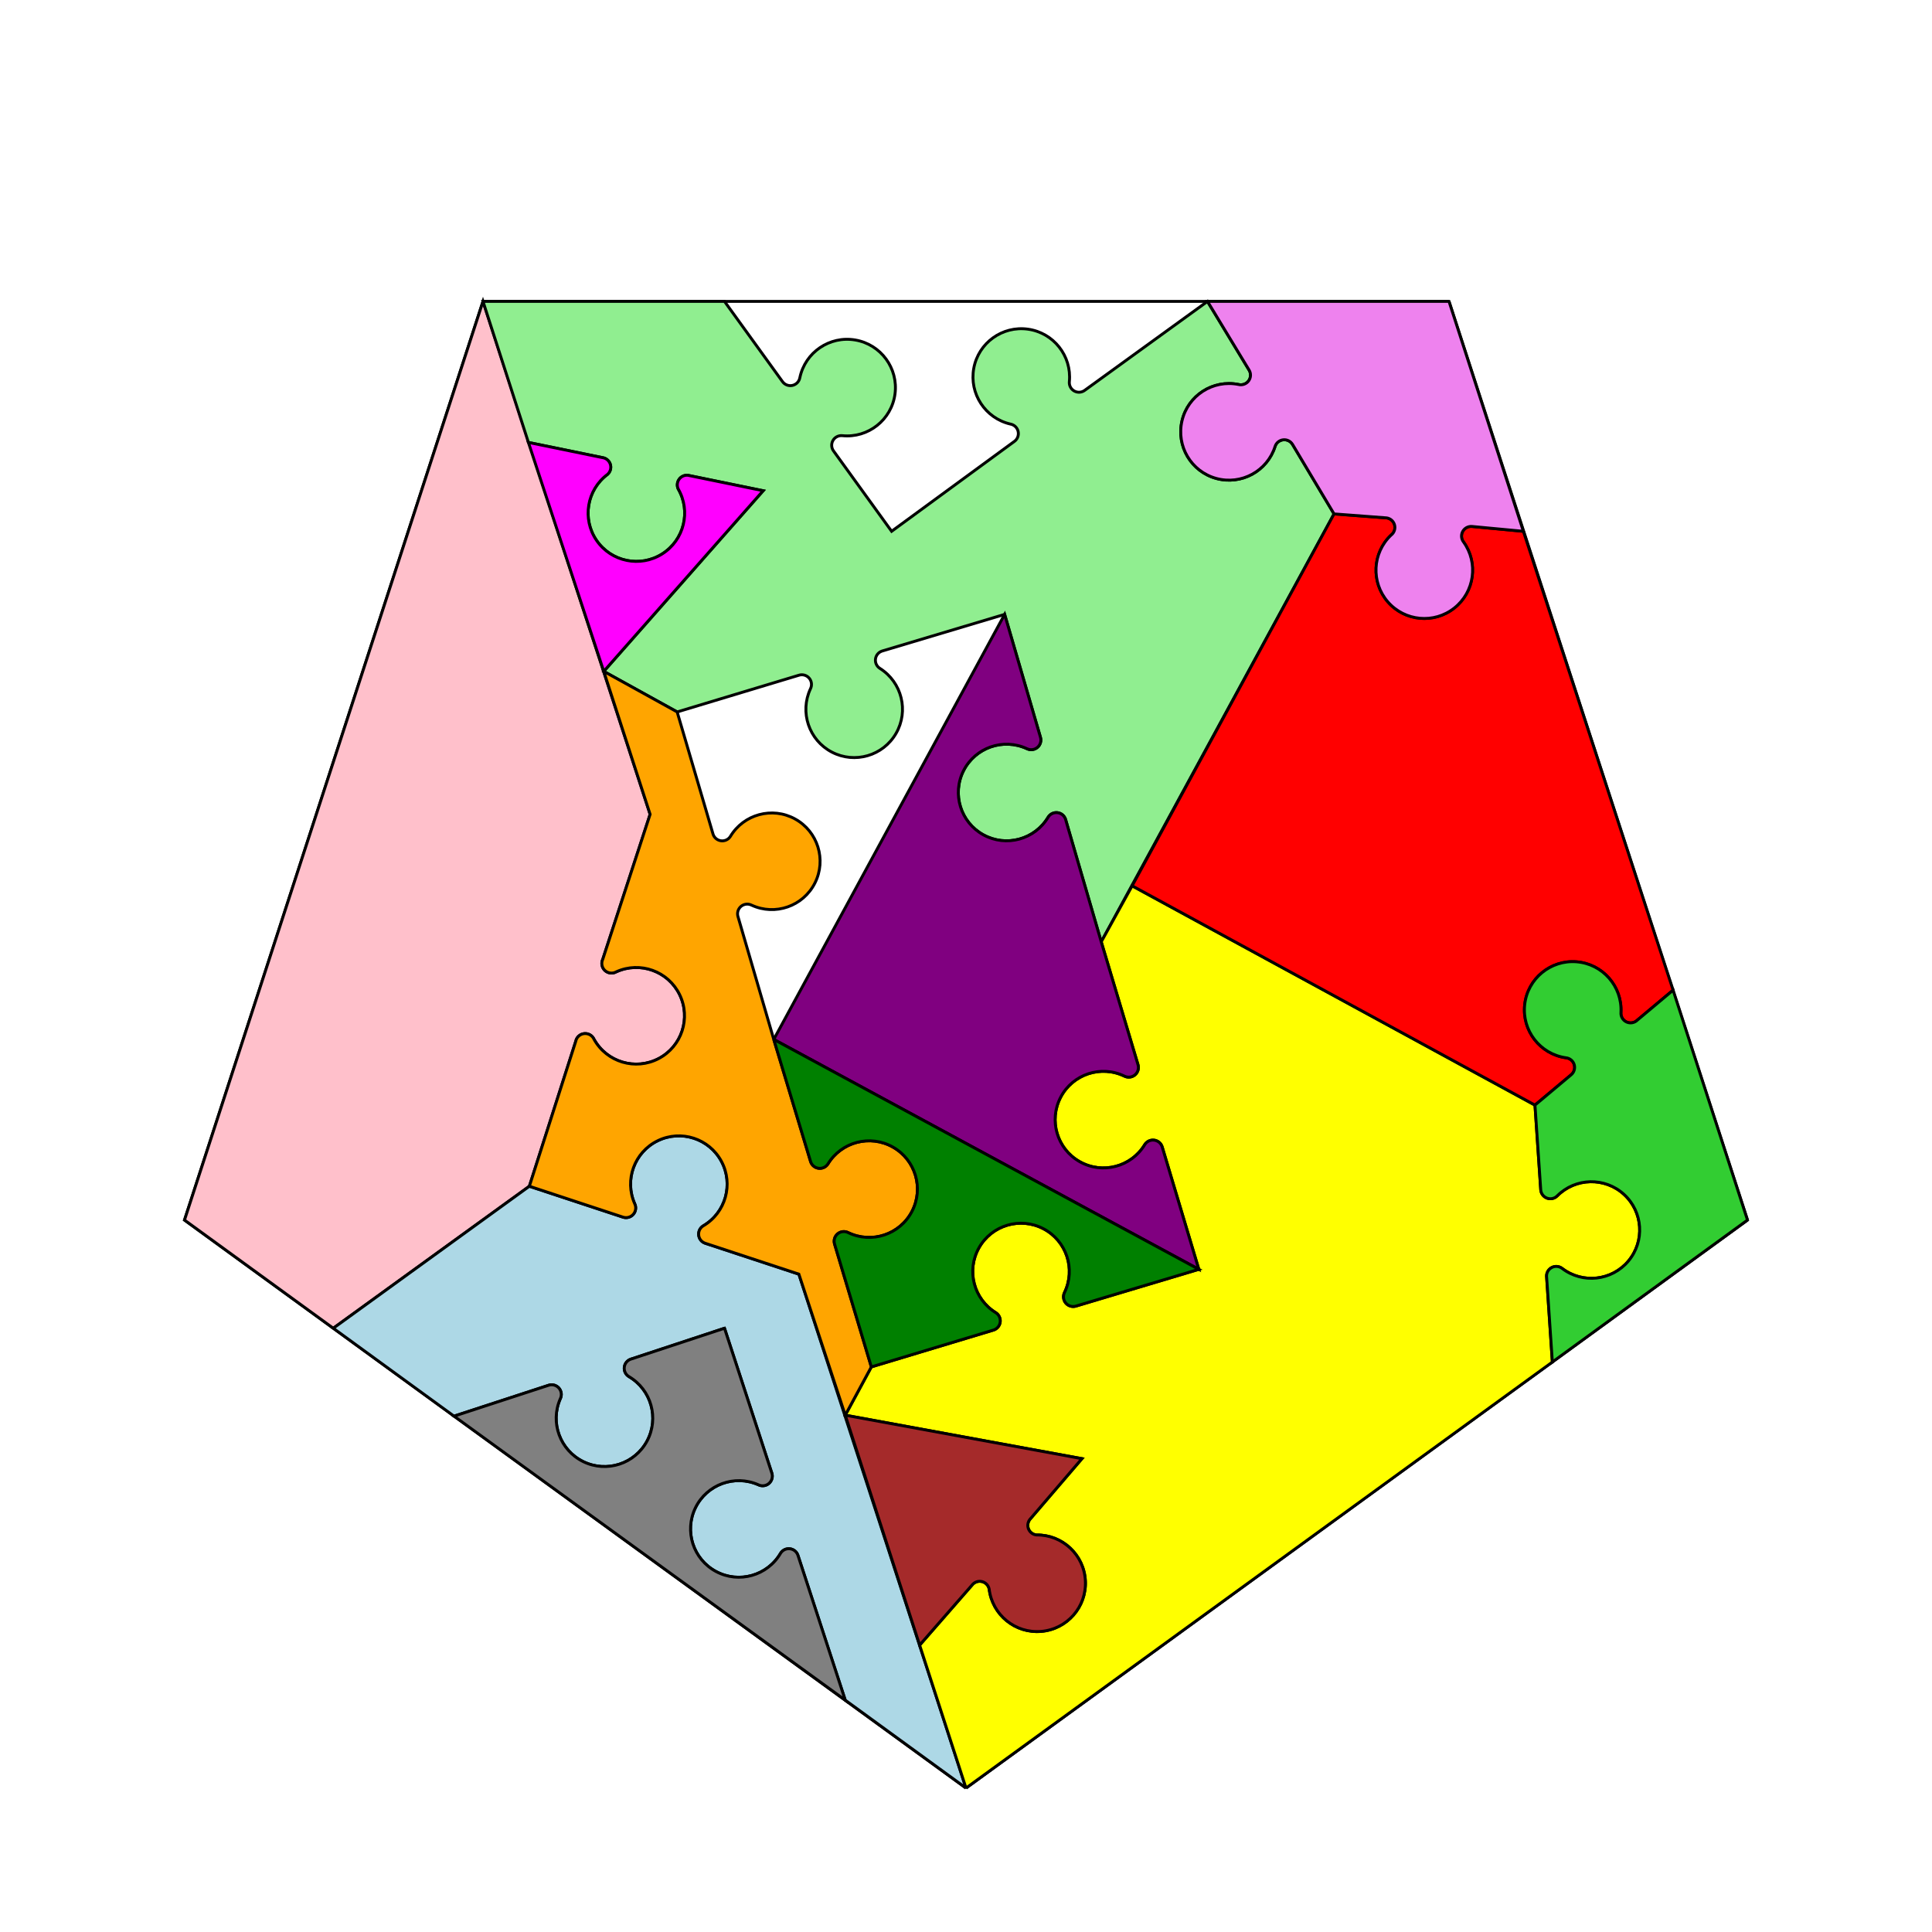
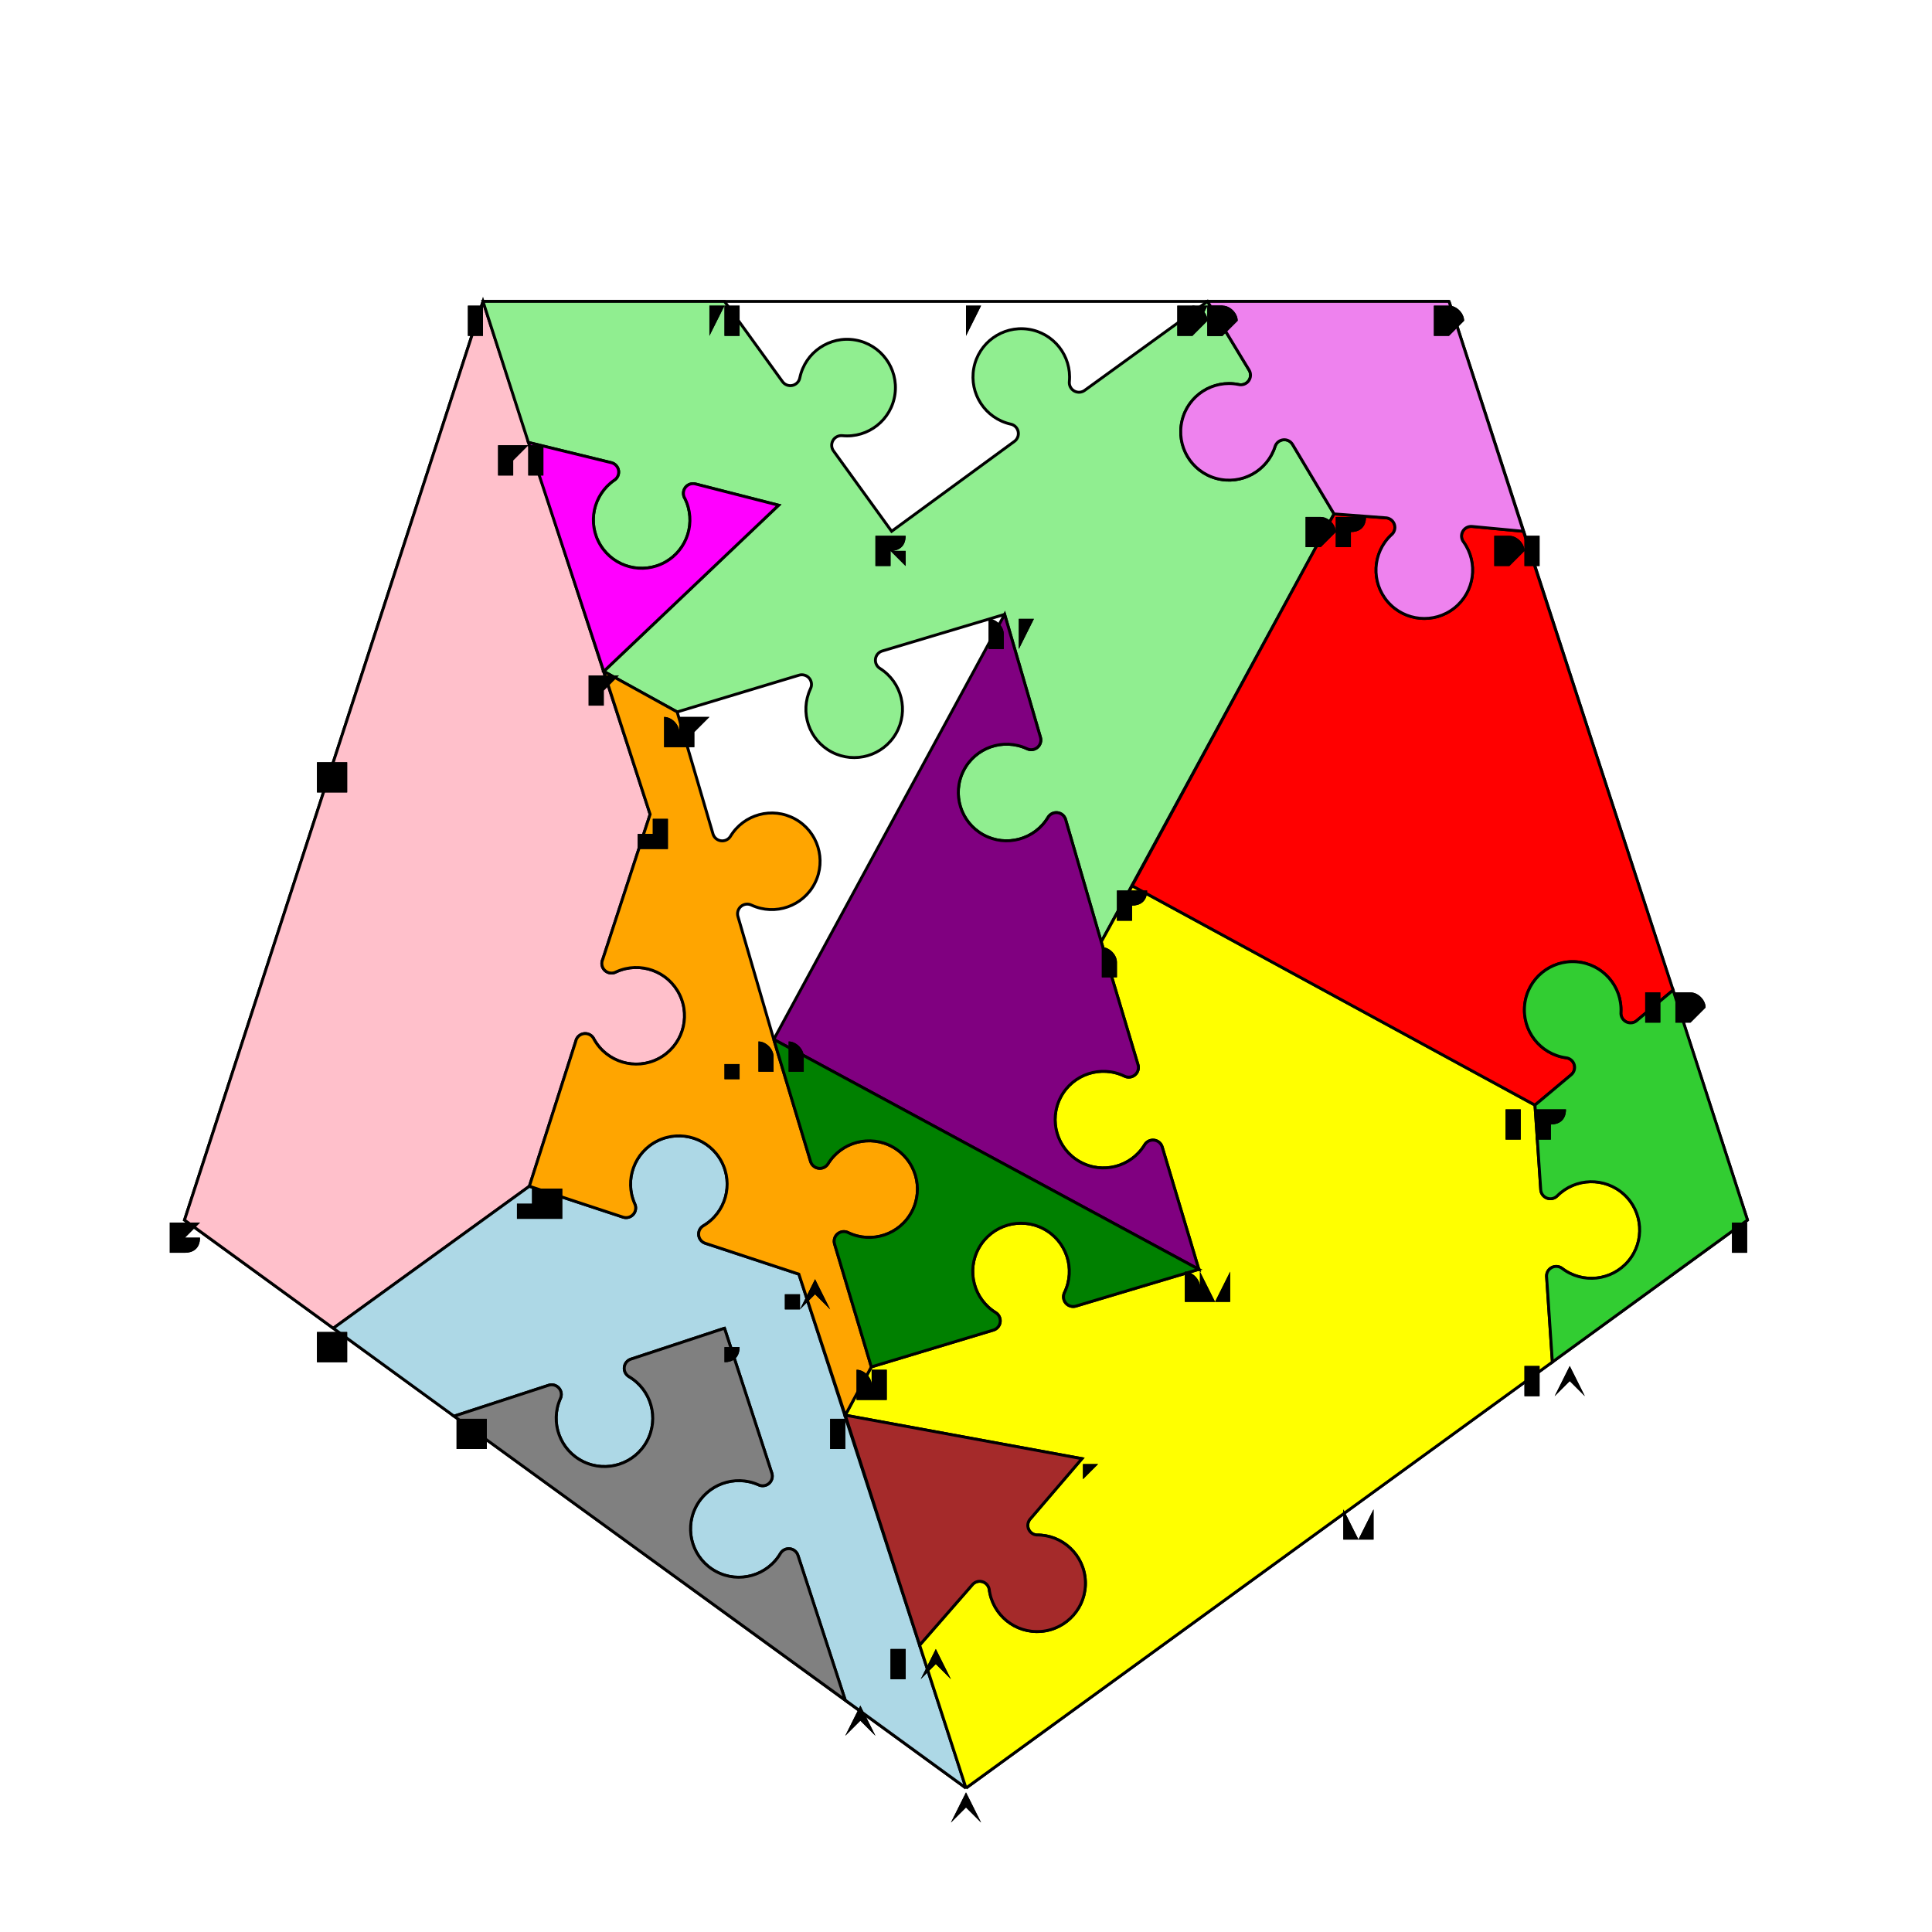
<svg xmlns="http://www.w3.org/2000/svg" version="1.1" width="500" height="500">
  <g transform="translate(250,250) scale(250)">
    <g transform="translate(0,0) scale(1)">
      <g transform="translate(0,0)">
        <g transform="translate(0,0)">
          <g transform="rotate(0)">
            <path d="M 0.0 0.851 L -0.809 0.263 L -0.5 -0.688 L 0.5 -0.688 L 0.809 0.263 L 0.0 0.851" fill="transparent" stroke="black" stroke-width="0.003" />
          </g>
        </g>
        <g transform="translate(0,0)">
          <g transform="rotate(0)">
            <path d="M -0.655 0.375 L -0.452 0.228 L -0.404 0.078 A 0.01 0.01 0 0 1 -0.385 0.076 A 0.05 0.05 0 1 0 -0.362 0.006 A 0.01 0.01 0 0 1 -0.376 -0.007 L -0.327 -0.157 L -0.5 -0.688 L -0.809 0.263 L -0.655 0.375" fill="pink" stroke="black" stroke-width="0.003" />
          </g>
        </g>
        <g transform="translate(0,0)">
          <g transform="rotate(0)">
            <path d="M 0.0 0.851 L -0.173 0.319 L -0.27 0.287 A 0.01 0.01 0 0 1 -0.272 0.269 A 0.05 0.05 0 1 0 -0.343 0.246 A 0.01 0.01 0 0 1 -0.355 0.26 L -0.452 0.228 L -0.655 0.375 L -0.53 0.466 L -0.432 0.434 A 0.01 0.01 0 0 1 -0.42 0.448 A 0.05 0.05 0 1 0 -0.349 0.425 A 0.01 0.01 0 0 1 -0.347 0.407 L -0.25 0.375 L -0.201 0.525 A 0.01 0.01 0 0 1 -0.215 0.537 A 0.05 0.05 0 1 0 -0.192 0.608 A 0.01 0.01 0 0 1 -0.174 0.61 L -0.125 0.76 L 0.0 0.851" fill="lightblue" stroke="black" stroke-width="0.003" />
          </g>
        </g>
        <g transform="translate(0,0)">
          <g transform="rotate(0)">
-             <path d="M 0.14 -0.025 L 0.381 -0.468 L 0.338 -0.54 A 0.01 0.01 0 0 0 0.32 -0.538 A 0.05 0.05 0 1 1 0.282 -0.602 A 0.01 0.01 0 0 0 0.293 -0.617 L 0.25 -0.688 L 0.123 -0.596 A 0.01 0.01 0 0 1 0.107 -0.605 A 0.05 0.05 0 1 0 0.046 -0.561 A 0.01 0.01 0 0 1 0.05 -0.543 L -0.077 -0.45 L -0.137 -0.533 A 0.01 0.01 0 0 1 -0.128 -0.549 A 0.05 0.05 0 1 0 -0.172 -0.609 A 0.01 0.01 0 0 1 -0.19 -0.605 L -0.25 -0.688 L -0.5 -0.688 L -0.453 -0.542 L -0.375 -0.526 A 0.01 0.01 0 0 1 -0.371 -0.509 A 0.05 0.05 0 1 0 -0.298 -0.494 A 0.01 0.01 0 0 1 -0.288 -0.508 L -0.21 -0.492 L -0.375 -0.305 L -0.299 -0.263 L -0.173 -0.301 A 0.01 0.01 0 0 1 -0.161 -0.287 A 0.05 0.05 0 1 0 -0.089 -0.308 A 0.01 0.01 0 0 1 -0.087 -0.326 L 0.04 -0.364 L 0.077 -0.237 A 0.01 0.01 0 0 1 0.063 -0.225 A 0.05 0.05 0 1 0 0.085 -0.154 A 0.01 0.01 0 0 1 0.103 -0.152 L 0.14 -0.025" fill="lightgreen" stroke="black" stroke-width="0.003" />
+             <path d="M 0.14 -0.025 L 0.381 -0.468 L 0.338 -0.54 A 0.01 0.01 0 0 0 0.32 -0.538 A 0.05 0.05 0 1 1 0.282 -0.602 A 0.01 0.01 0 0 0 0.293 -0.617 L 0.25 -0.688 L 0.123 -0.596 A 0.01 0.01 0 0 1 0.107 -0.605 A 0.05 0.05 0 1 0 0.046 -0.561 A 0.01 0.01 0 0 1 0.05 -0.543 L -0.077 -0.45 L -0.137 -0.533 A 0.01 0.01 0 0 1 -0.128 -0.549 A 0.05 0.05 0 1 0 -0.172 -0.609 A 0.01 0.01 0 0 1 -0.19 -0.605 L -0.25 -0.688 L -0.5 -0.688 L -0.453 -0.542 L -0.367 -0.521 A 0.01 0.01 0 0 1 -0.364 -0.503 A 0.05 0.05 0 1 0 -0.291 -0.484 A 0.01 0.01 0 0 1 -0.28 -0.499 L -0.194 -0.477 L -0.375 -0.305 L -0.299 -0.263 L -0.173 -0.301 A 0.01 0.01 0 0 1 -0.161 -0.287 A 0.05 0.05 0 1 0 -0.089 -0.308 A 0.01 0.01 0 0 1 -0.087 -0.326 L 0.04 -0.364 L 0.077 -0.237 A 0.01 0.01 0 0 1 0.063 -0.225 A 0.05 0.05 0 1 0 0.085 -0.154 A 0.01 0.01 0 0 1 0.103 -0.152 L 0.14 -0.025" fill="lightgreen" stroke="black" stroke-width="0.003" />
          </g>
        </g>
        <g transform="translate(0,0)">
          <g transform="rotate(0)">
            <path d="M 0.0 0.851 L 0.607 0.41 L 0.601 0.321 A 0.01 0.01 0 0 1 0.617 0.313 A 0.05 0.05 0 1 0 0.612 0.238 A 0.01 0.01 0 0 1 0.595 0.232 L 0.589 0.144 L 0.172 -0.083 L 0.14 -0.025 L 0.178 0.102 A 0.01 0.01 0 0 1 0.164 0.114 A 0.05 0.05 0 1 0 0.185 0.185 A 0.01 0.01 0 0 1 0.203 0.187 L 0.241 0.314 L 0.114 0.352 A 0.01 0.01 0 0 1 0.102 0.338 A 0.05 0.05 0 1 0 0.031 0.359 A 0.01 0.01 0 0 1 0.028 0.377 L -0.098 0.415 L -0.125 0.465 L 0.12 0.51 L 0.066 0.573 A 0.01 0.01 0 0 0 0.073 0.589 A 0.05 0.05 0 1 1 0.024 0.645 A 0.01 0.01 0 0 0 0.007 0.64 L -0.048 0.703 L 0.0 0.851" fill="yellow" stroke="black" stroke-width="0.003" />
          </g>
        </g>
        <g transform="translate(0,0)">
          <g transform="rotate(0)">
            <path d="M -0.125 0.465 L -0.098 0.415 L -0.136 0.288 A 0.01 0.01 0 0 1 -0.122 0.276 A 0.05 0.05 0 1 0 -0.143 0.205 A 0.01 0.01 0 0 1 -0.161 0.202 L -0.199 0.076 L -0.236 -0.051 A 0.01 0.01 0 0 1 -0.222 -0.063 A 0.05 0.05 0 1 0 -0.244 -0.134 A 0.01 0.01 0 0 1 -0.262 -0.137 L -0.299 -0.263 L -0.375 -0.305 L -0.327 -0.157 L -0.376 -0.007 A 0.01 0.01 0 0 0 -0.362 0.006 A 0.05 0.05 0 1 1 -0.385 0.076 A 0.01 0.01 0 0 0 -0.404 0.078 L -0.452 0.228 L -0.355 0.26 A 0.01 0.01 0 0 0 -0.343 0.246 A 0.05 0.05 0 1 1 -0.272 0.269 A 0.01 0.01 0 0 0 -0.27 0.287 L -0.173 0.319 L -0.125 0.465" fill="orange" stroke="black" stroke-width="0.003" />
          </g>
        </g>
        <g transform="translate(0,0)">
          <g transform="rotate(0)">
            <path d="M 0.172 -0.083 L 0.589 0.144 L 0.626 0.113 A 0.01 0.01 0 0 0 0.621 0.095 A 0.05 0.05 0 1 1 0.678 0.048 A 0.01 0.01 0 0 0 0.695 0.056 L 0.732 0.025 L 0.577 -0.45 L 0.524 -0.455 A 0.01 0.01 0 0 0 0.515 -0.439 A 0.05 0.05 0 1 1 0.44 -0.446 A 0.01 0.01 0 0 0 0.434 -0.464 L 0.381 -0.468 L 0.172 -0.083" fill="red" stroke="black" stroke-width="0.003" />
          </g>
        </g>
        <g transform="translate(0,0)">
          <g transform="rotate(0)">
            <path d="M -0.199 0.076 L 0.241 0.314 L 0.203 0.187 A 0.01 0.01 0 0 0 0.185 0.185 A 0.05 0.05 0 1 1 0.164 0.114 A 0.01 0.01 0 0 0 0.178 0.102 L 0.14 -0.025 L 0.103 -0.152 A 0.01 0.01 0 0 0 0.085 -0.154 A 0.05 0.05 0 1 1 0.063 -0.225 A 0.01 0.01 0 0 0 0.077 -0.237 L 0.04 -0.364 L -0.199 0.076" fill="purple" stroke="black" stroke-width="0.003" />
          </g>
        </g>
        <g transform="translate(0,0)">
          <g transform="rotate(0)">
            <path d="M -0.25 0.375 L -0.201 0.525 A 0.01 0.01 0 0 1 -0.215 0.537 A 0.05 0.05 0 1 0 -0.192 0.608 A 0.01 0.01 0 0 1 -0.174 0.61 L -0.125 0.76 L -0.53 0.466 L -0.432 0.434 A 0.01 0.01 0 0 1 -0.42 0.448 A 0.05 0.05 0 1 0 -0.349 0.425 A 0.01 0.01 0 0 1 -0.347 0.407 L -0.25 0.375" fill="gray" stroke="black" stroke-width="0.003" />
          </g>
        </g>
        <g transform="translate(0,0)">
          <g transform="rotate(0)">
            <path d="M -0.125 0.465 L 0.12 0.51 L 0.066 0.573 A 0.01 0.01 0 0 0 0.073 0.589 A 0.05 0.05 0 1 1 0.024 0.645 A 0.01 0.01 0 0 0 0.007 0.64 L -0.048 0.703 L -0.125 0.465" fill="brown" stroke="black" stroke-width="0.003" />
          </g>
        </g>
        <g transform="translate(0,0)">
          <g transform="rotate(0)">
            <path d="M -0.199 0.076 L 0.241 0.314 L 0.114 0.352 A 0.01 0.01 0 0 1 0.102 0.338 A 0.05 0.05 0 1 0 0.031 0.359 A 0.01 0.01 0 0 1 0.028 0.377 L -0.098 0.415 L -0.136 0.288 A 0.01 0.01 0 0 1 -0.122 0.276 A 0.05 0.05 0 1 0 -0.143 0.205 A 0.01 0.01 0 0 1 -0.161 0.202 L -0.199 0.076" fill="green" stroke="black" stroke-width="0.003" />
          </g>
        </g>
        <g transform="translate(0,0)">
          <g transform="rotate(0)">
-             <path d="M -0.375 -0.305 L -0.453 -0.542 L -0.375 -0.526 A 0.01 0.01 0 0 1 -0.371 -0.509 A 0.05 0.05 0 1 0 -0.298 -0.494 A 0.01 0.01 0 0 1 -0.288 -0.508 L -0.21 -0.492 L -0.375 -0.305" fill="fuchsia" stroke="black" stroke-width="0.003" />
+             <path d="M -0.375 -0.305 L -0.453 -0.542 L -0.367 -0.521 A 0.01 0.01 0 0 1 -0.364 -0.503 A 0.05 0.05 0 1 0 -0.291 -0.484 A 0.01 0.01 0 0 1 -0.28 -0.499 L -0.194 -0.477 L -0.375 -0.305" fill="fuchsia" stroke="black" stroke-width="0.003" />
          </g>
        </g>
        <g transform="translate(0,0)">
          <g transform="rotate(0)">
            <path d="M 0.809 0.263 L 0.607 0.41 L 0.601 0.321 A 0.01 0.01 0 0 1 0.617 0.313 A 0.05 0.05 0 1 0 0.612 0.238 A 0.01 0.01 0 0 1 0.595 0.232 L 0.589 0.144 L 0.626 0.113 A 0.01 0.01 0 0 0 0.621 0.095 A 0.05 0.05 0 1 1 0.678 0.048 A 0.01 0.01 0 0 0 0.695 0.056 L 0.732 0.025 L 0.809 0.263" fill="limegreen" stroke="black" stroke-width="0.003" />
          </g>
        </g>
        <g transform="translate(0,0)">
          <g transform="rotate(0)">
            <path d="M 0.5 -0.688 L 0.577 -0.45 L 0.524 -0.455 A 0.01 0.01 0 0 0 0.515 -0.439 A 0.05 0.05 0 1 1 0.44 -0.446 A 0.01 0.01 0 0 0 0.434 -0.464 L 0.381 -0.468 L 0.338 -0.54 A 0.01 0.01 0 0 0 0.32 -0.538 A 0.05 0.05 0 1 1 0.282 -0.602 A 0.01 0.01 0 0 0 0.293 -0.617 L 0.25 -0.688 L 0.5 -0.688" fill="violet" stroke="black" stroke-width="0.003" />
          </g>
        </g>
+         <text font-family="monospace" x="0" y="0.851" text-anchor="middle" dominant-baseline="hanging" font-size="0.05">A</text>
+         <text font-family="monospace" x="-0.809" y="0.263" text-anchor="middle" dominant-baseline="hanging" font-size="0.05">B</text>
+         <text font-family="monospace" x="-0.5" y="-0.688" text-anchor="middle" dominant-baseline="hanging" font-size="0.05">C</text>
+         <text font-family="monospace" x="0.5" y="-0.688" text-anchor="middle" dominant-baseline="hanging" font-size="0.05">D</text>
+         <text font-family="monospace" x="0.809" y="0.263" text-anchor="middle" dominant-baseline="hanging" font-size="0.05">E</text>
+         <text font-family="monospace" x="-0.125" y="0.465" text-anchor="middle" dominant-baseline="hanging" font-size="0.05">F</text>
+         <text font-family="monospace" x="-0.25" y="0.081" text-anchor="middle" dominant-baseline="hanging" font-size="0.05">G</text>
+         <text font-family="monospace" x="0.172" y="-0.083" text-anchor="middle" dominant-baseline="hanging" font-size="0.05">P</text>
+         <text font-family="monospace" x="-0.655" y="0.375" text-anchor="middle" dominant-baseline="hanging" font-size="0.05">H</text>
+         <text font-family="monospace" x="-0.375" y="-0.305" text-anchor="middle" dominant-baseline="hanging" font-size="0.05">K</text>
+         <text font-family="monospace" x="0.14" y="-0.025" text-anchor="middle" dominant-baseline="hanging" font-size="0.05">Q</text>
+         <text font-family="monospace" x="-0.327" y="0.613" text-anchor="middle" dominant-baseline="hanging" font-size="0.05">T</text>
+         <text font-family="monospace" x="-0.655" y="-0.213" text-anchor="middle" dominant-baseline="hanging" font-size="0.05">U</text>
+         <text font-family="monospace" x="-0" y="-0.688" text-anchor="middle" dominant-baseline="hanging" font-size="0.05">V</text>
+         <text font-family="monospace" x="0.405" y="0.557" text-anchor="middle" dominant-baseline="hanging" font-size="0.05">W</text>
+         <text font-family="monospace" x="-0.173" y="0.319" text-anchor="middle" dominant-baseline="hanging" font-size="0.05">GA</text>
+         <text font-family="monospace" x="-0.452" y="0.228" text-anchor="middle" dominant-baseline="hanging" font-size="0.05">GH</text>
+         <text font-family="monospace" x="-0.327" y="-0.157" text-anchor="middle" dominant-baseline="hanging" font-size="0.05">GC</text>
+         <text font-family="monospace" x="-0.125" y="0.76" text-anchor="middle" dominant-baseline="hanging" font-size="0.05">TA</text>
+         <text font-family="monospace" x="-0.53" y="0.466" text-anchor="middle" dominant-baseline="hanging" font-size="0.05">TH</text>
+         <text font-family="monospace" x="-0.25" y="0.375" text-anchor="middle" dominant-baseline="hanging" font-size="0.05">S</text>
+         <text font-family="monospace" x="-0.25" y="-0.688" text-anchor="middle" dominant-baseline="hanging" font-size="0.05">VC</text>
+         <text font-family="monospace" x="0.25" y="-0.688" text-anchor="middle" dominant-baseline="hanging" font-size="0.05">VD</text>
+         <text font-family="monospace" x="-0.077" y="-0.45" text-anchor="middle" dominant-baseline="hanging" font-size="0.05">R</text>
+         <text font-family="monospace" x="0.25" y="-0.688" text-anchor="middle" dominant-baseline="hanging" font-size="0.05">DC</text>
+         <text font-family="monospace" x="0.381" y="-0.468" text-anchor="middle" dominant-baseline="hanging" font-size="0.05">DP</text>
+         <text font-family="monospace" x="0.577" y="-0.45" text-anchor="middle" dominant-baseline="hanging" font-size="0.05">DE</text>
+         <text font-family="monospace" x="0.732" y="0.025" text-anchor="middle" dominant-baseline="hanging" font-size="0.05">ED</text>
+         <text font-family="monospace" x="0.589" y="0.144" text-anchor="middle" dominant-baseline="hanging" font-size="0.05">EP</text>
+         <text font-family="monospace" x="0.607" y="0.41" text-anchor="middle" dominant-baseline="hanging" font-size="0.05">EA</text>
+         <text font-family="monospace" x="-0.453" y="-0.542" text-anchor="middle" dominant-baseline="hanging" font-size="0.05">KC</text>
+         <text font-family="monospace" x="-0.194" y="-0.477" text-anchor="middle" dominant-baseline="hanging" font-size="0.05">Y</text>
+         <text font-family="monospace" x="-0.048" y="0.703" text-anchor="middle" dominant-baseline="hanging" font-size="0.05">FA</text>
+         <text font-family="monospace" x="0.12" y="0.51" text-anchor="middle" dominant-baseline="hanging" font-size="0.05">X</text>
+         <text font-family="monospace" x="-0.299" y="-0.263" text-anchor="middle" dominant-baseline="hanging" font-size="0.05">QK</text>
+         <text font-family="monospace" x="-0.098" y="0.415" text-anchor="middle" dominant-baseline="hanging" font-size="0.05">QF</text>
+         <text font-family="monospace" x="-0.199" y="0.076" text-anchor="middle" dominant-baseline="hanging" font-size="0.05">QQ</text>
+         <text font-family="monospace" x="0.04" y="-0.364" text-anchor="middle" dominant-baseline="hanging" font-size="0.05">QV</text>
+         <text font-family="monospace" x="0.241" y="0.314" text-anchor="middle" dominant-baseline="hanging" font-size="0.05">QW</text>
+         <text font-family="monospace" x="0" y="0.851" text-anchor="middle" dominant-baseline="hanging" font-size="0.05">A</text>
+         <text font-family="monospace" x="-0.809" y="0.263" text-anchor="middle" dominant-baseline="hanging" font-size="0.05">B</text>
+         <text font-family="monospace" x="-0.5" y="-0.688" text-anchor="middle" dominant-baseline="hanging" font-size="0.05">C</text>
+         <text font-family="monospace" x="0.5" y="-0.688" text-anchor="middle" dominant-baseline="hanging" font-size="0.05">D</text>
+         <text font-family="monospace" x="0.809" y="0.263" text-anchor="middle" dominant-baseline="hanging" font-size="0.05">E</text>
+         <text font-family="monospace" x="-0.125" y="0.465" text-anchor="middle" dominant-baseline="hanging" font-size="0.05">F</text>
+         <text font-family="monospace" x="-0.25" y="0.081" text-anchor="middle" dominant-baseline="hanging" font-size="0.05">G</text>
+         <text font-family="monospace" x="0.172" y="-0.083" text-anchor="middle" dominant-baseline="hanging" font-size="0.05">P</text>
+         <text font-family="monospace" x="-0.655" y="0.375" text-anchor="middle" dominant-baseline="hanging" font-size="0.05">H</text>
+         <text font-family="monospace" x="-0.375" y="-0.305" text-anchor="middle" dominant-baseline="hanging" font-size="0.05">K</text>
+         <text font-family="monospace" x="0.14" y="-0.025" text-anchor="middle" dominant-baseline="hanging" font-size="0.05">Q</text>
+         <text font-family="monospace" x="-0.327" y="0.613" text-anchor="middle" dominant-baseline="hanging" font-size="0.05">T</text>
+         <text font-family="monospace" x="-0.655" y="-0.213" text-anchor="middle" dominant-baseline="hanging" font-size="0.05">U</text>
+         <text font-family="monospace" x="-0" y="-0.688" text-anchor="middle" dominant-baseline="hanging" font-size="0.05">V</text>
+         <text font-family="monospace" x="0.405" y="0.557" text-anchor="middle" dominant-baseline="hanging" font-size="0.05">W</text>
+         <text font-family="monospace" x="-0.173" y="0.319" text-anchor="middle" dominant-baseline="hanging" font-size="0.05">GA</text>
+         <text font-family="monospace" x="-0.452" y="0.228" text-anchor="middle" dominant-baseline="hanging" font-size="0.05">GH</text>
+         <text font-family="monospace" x="-0.327" y="-0.157" text-anchor="middle" dominant-baseline="hanging" font-size="0.05">GC</text>
+         <text font-family="monospace" x="-0.125" y="0.76" text-anchor="middle" dominant-baseline="hanging" font-size="0.05">TA</text>
+         <text font-family="monospace" x="-0.53" y="0.466" text-anchor="middle" dominant-baseline="hanging" font-size="0.05">TH</text>
+         <text font-family="monospace" x="-0.25" y="0.375" text-anchor="middle" dominant-baseline="hanging" font-size="0.05">S</text>
+         <text font-family="monospace" x="-0.25" y="-0.688" text-anchor="middle" dominant-baseline="hanging" font-size="0.05">VC</text>
+         <text font-family="monospace" x="0.25" y="-0.688" text-anchor="middle" dominant-baseline="hanging" font-size="0.05">VD</text>
+         <text font-family="monospace" x="-0.077" y="-0.45" text-anchor="middle" dominant-baseline="hanging" font-size="0.05">R</text>
+         <text font-family="monospace" x="0.25" y="-0.688" text-anchor="middle" dominant-baseline="hanging" font-size="0.05">DC</text>
+         <text font-family="monospace" x="0.381" y="-0.468" text-anchor="middle" dominant-baseline="hanging" font-size="0.05">DP</text>
+         <text font-family="monospace" x="0.577" y="-0.45" text-anchor="middle" dominant-baseline="hanging" font-size="0.05">DE</text>
+         <text font-family="monospace" x="0.732" y="0.025" text-anchor="middle" dominant-baseline="hanging" font-size="0.05">ED</text>
+         <text font-family="monospace" x="0.589" y="0.144" text-anchor="middle" dominant-baseline="hanging" font-size="0.05">EP</text>
+         <text font-family="monospace" x="0.607" y="0.41" text-anchor="middle" dominant-baseline="hanging" font-size="0.05">EA</text>
+         <text font-family="monospace" x="-0.453" y="-0.542" text-anchor="middle" dominant-baseline="hanging" font-size="0.05">KC</text>
+         <text font-family="monospace" x="-0.194" y="-0.477" text-anchor="middle" dominant-baseline="hanging" font-size="0.05">Y</text>
+         <text font-family="monospace" x="-0.048" y="0.703" text-anchor="middle" dominant-baseline="hanging" font-size="0.05">FA</text>
+         <text font-family="monospace" x="0.12" y="0.51" text-anchor="middle" dominant-baseline="hanging" font-size="0.05">X</text>
+         <text font-family="monospace" x="-0.299" y="-0.263" text-anchor="middle" dominant-baseline="hanging" font-size="0.05">QK</text>
+         <text font-family="monospace" x="-0.098" y="0.415" text-anchor="middle" dominant-baseline="hanging" font-size="0.05">QF</text>
+         <text font-family="monospace" x="-0.199" y="0.076" text-anchor="middle" dominant-baseline="hanging" font-size="0.05">QQ</text>
+         <text font-family="monospace" x="0.04" y="-0.364" text-anchor="middle" dominant-baseline="hanging" font-size="0.05">QV</text>
+         <text font-family="monospace" x="0.241" y="0.314" text-anchor="middle" dominant-baseline="hanging" font-size="0.05">QW</text>
      </g>
    </g>
  </g>
</svg>
